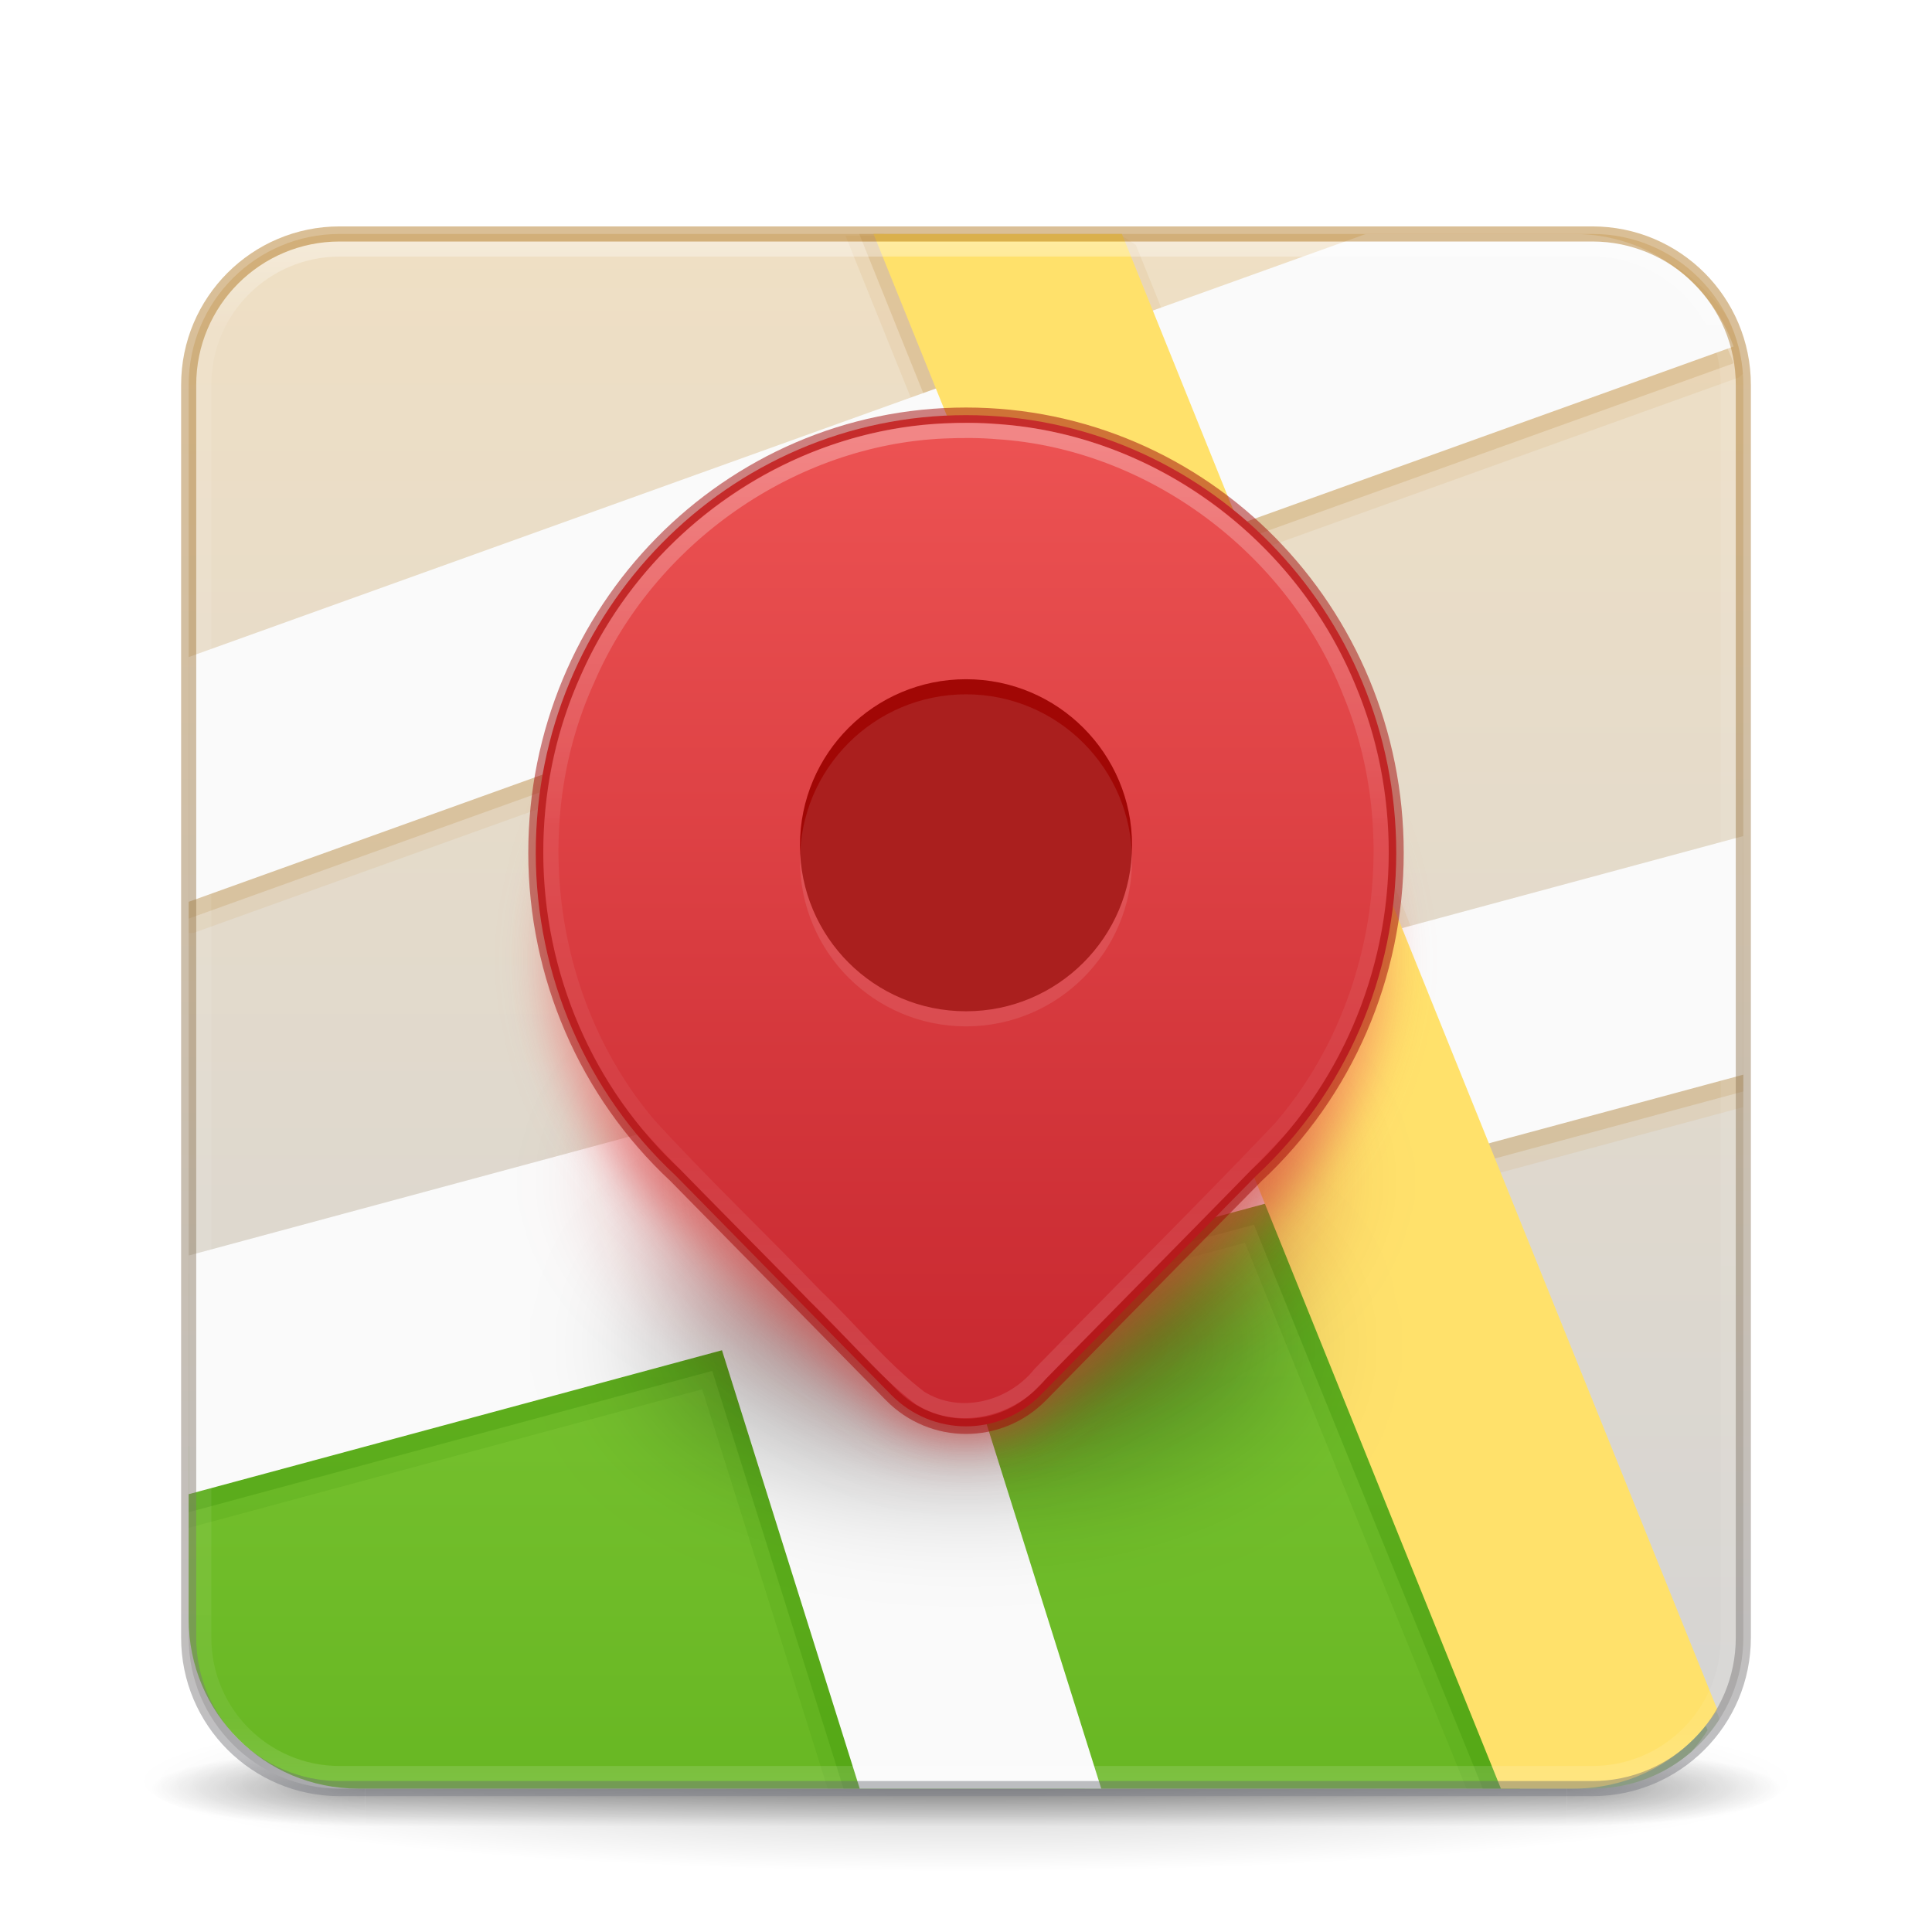
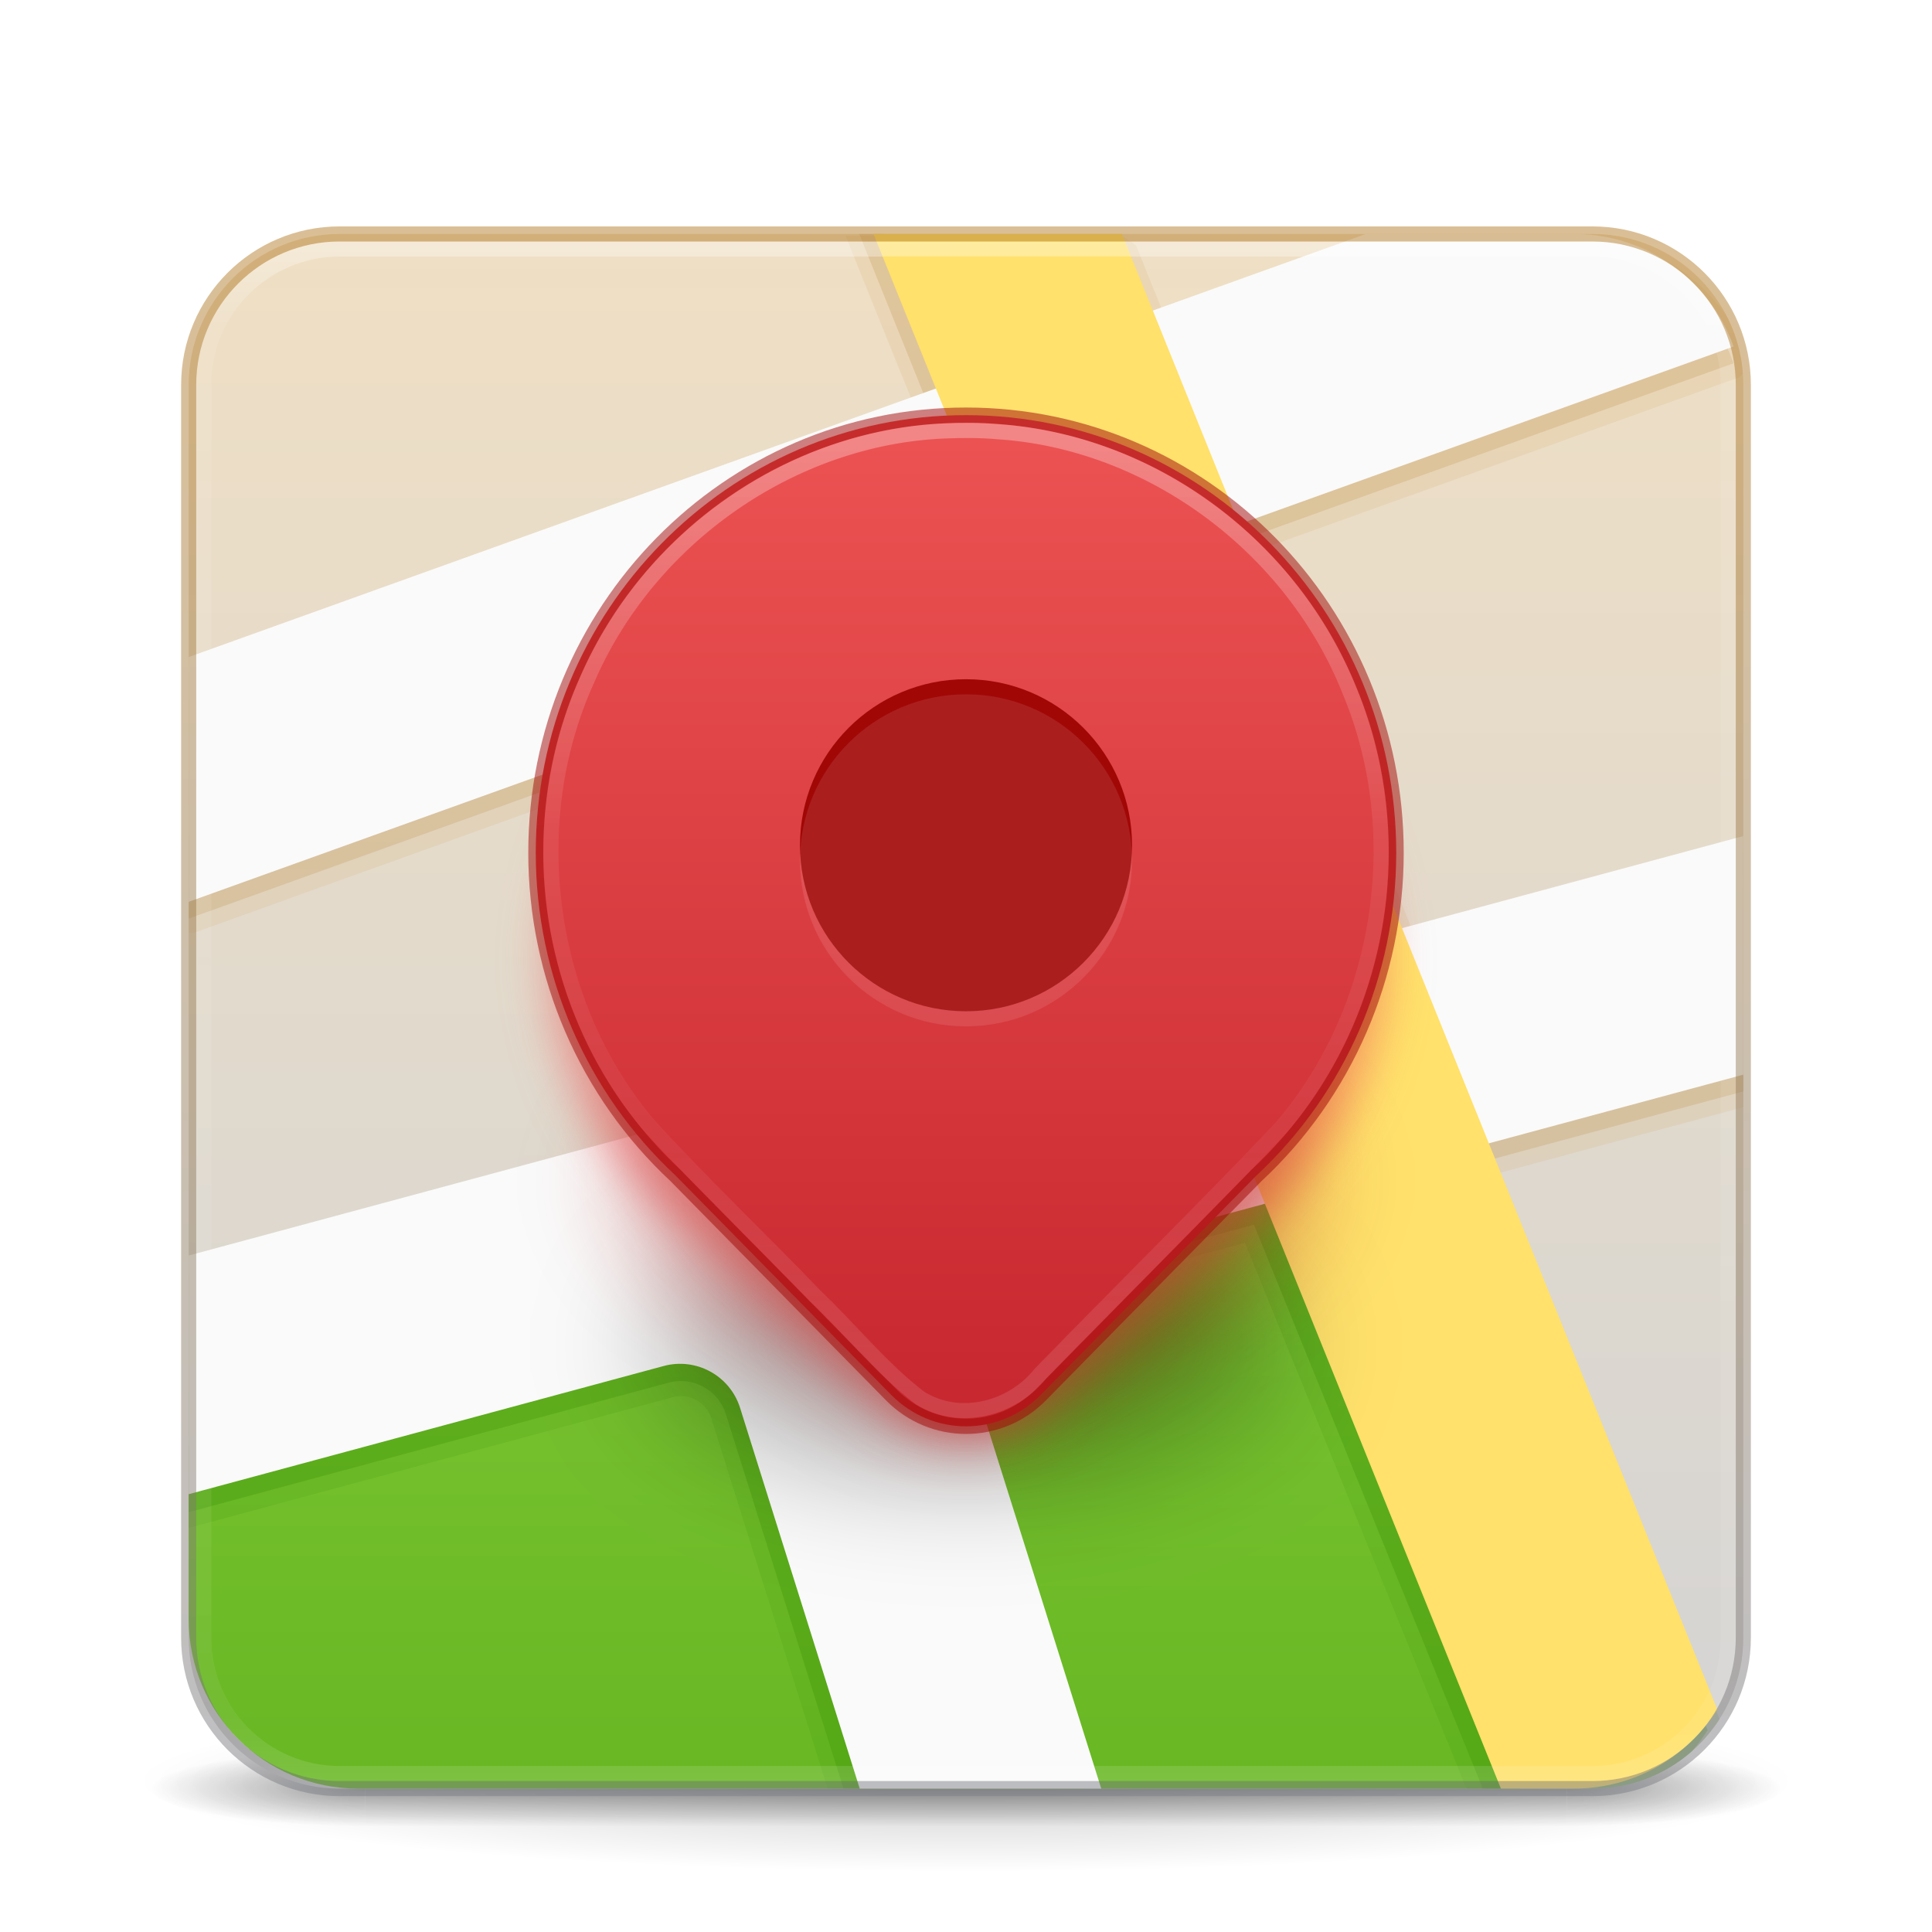
<svg xmlns="http://www.w3.org/2000/svg" xmlns:xlink="http://www.w3.org/1999/xlink" id="svg4379" height="128" width="128" version="1.1">
  <defs id="defs4381">
    <linearGradient gradientTransform="matrix(2.72973,0,0,2.72973,-1.513512,1.486514)" gradientUnits="userSpaceOnUse" xlink:href="#linearGradient3924-776" id="linearGradient3159" y2="43" x2="24" y1="5" x1="24" />
    <linearGradient id="linearGradient3924-776">
      <stop offset="0" style="stop-color:#ffffff;stop-opacity:1" id="stop3124" />
      <stop offset="0.063" style="stop-color:#ffffff;stop-opacity:0.235" id="stop3126" />
      <stop offset="0.951" style="stop-color:#ffffff;stop-opacity:0.157" id="stop3128" />
      <stop offset="1" style="stop-color:#ffffff;stop-opacity:0.392" id="stop3130" />
    </linearGradient>
    <radialGradient gradientTransform="matrix(2.003784,0,0,1.4,27.98813,-17.4)" gradientUnits="userSpaceOnUse" xlink:href="#linearGradient3688-166-749-5" id="radialGradient2455-1" fy="43.5" fx="4.993" r="2.5" cy="43.5" cx="4.993" />
    <linearGradient id="linearGradient3688-166-749-5">
      <stop offset="0" style="stop-color:#181818;stop-opacity:1" id="stop2883-0" />
      <stop offset="1" style="stop-color:#181818;stop-opacity:0" id="stop2885-5" />
    </linearGradient>
    <radialGradient gradientTransform="matrix(2.003784,0,0,1.4,-20.01187,-104.4)" gradientUnits="userSpaceOnUse" xlink:href="#linearGradient3688-464-309-8" id="radialGradient2457-5" fy="43.5" fx="4.993" r="2.5" cy="43.5" cx="4.993" />
    <linearGradient id="linearGradient3688-464-309-8">
      <stop offset="0" style="stop-color:#181818;stop-opacity:1" id="stop2889-9" />
      <stop offset="1" style="stop-color:#181818;stop-opacity:0" id="stop2891-4" />
    </linearGradient>
    <linearGradient gradientUnits="userSpaceOnUse" xlink:href="#linearGradient3702-501-757-0" id="linearGradient2459-7" y2="39.999" x2="25.058" y1="47.028" x1="25.058" />
    <linearGradient id="linearGradient3702-501-757-0">
      <stop offset="0" style="stop-color:#181818;stop-opacity:0" id="stop2895-0" />
      <stop offset="0.5" style="stop-color:#181818;stop-opacity:1" id="stop2897-2" />
      <stop offset="1" style="stop-color:#181818;stop-opacity:0" id="stop2899-6" />
    </linearGradient>
    <linearGradient id="linearGradient3811">
      <stop offset="0" style="stop-color:#000000;stop-opacity:1" id="stop3813" />
      <stop offset="1" style="stop-color:#000000;stop-opacity:0" id="stop3815" />
    </linearGradient>
    <radialGradient gradientTransform="matrix(1.556392,0,0,0.1697883,70.27036,102.1303)" gradientUnits="userSpaceOnUse" xlink:href="#linearGradient3811" id="radialGradient4377" fy="93.468" fx="-4.029" r="35.338" cy="93.468" cx="-4.029" />
    <linearGradient xlink:href="#linearGradient51" id="linearGradient882" x1="62.872" y1="15.907" x2="62.872" y2="118.427" gradientUnits="userSpaceOnUse" />
    <linearGradient id="linearGradient51">
      <stop id="stop50" style="stop-color:#efdfc4;stop-opacity:1" offset="0" />
      <stop id="stop51" style="stop-color:#d4d4d4;stop-opacity:1" offset="1" />
    </linearGradient>
    <linearGradient xlink:href="#linearGradient64" id="linearGradient65" x1="25.15" y1="5.03" x2="25.15" y2="59.232" gradientUnits="userSpaceOnUse" gradientTransform="matrix(1.872727,0,0,1.872727,4.07272,7.072727)" />
    <linearGradient id="linearGradient64">
      <stop style="stop-color:#9bdb4d;stop-opacity:1" offset="0" id="stop64" />
      <stop style="stop-color:#68b723;stop-opacity:1" offset="1" id="stop65" />
    </linearGradient>
    <radialGradient cx="9.692" cy="41.272" fx="9.692" fy="41.272" r="29.069" gradientTransform="matrix(1.289676,0,0,0.7753883,173.5,12.86722)" id="radialGradient-9-0-5-6" gradientUnits="userSpaceOnUse">
      <stop stop-color="#000000" offset="0%" id="stop20-9-0-0" />
      <stop stop-color="#000000" stop-opacity="0" offset="100%" id="stop21-3-3-4" />
    </radialGradient>
    <filter x="-0.209" y="-0.48" width="1.417" height="1.96" filterUnits="objectBoundingBox" id="filter-10-6-6-8">
      <feGaussianBlur stdDeviation="2" in="SourceGraphic" id="feGaussianBlur21-0-1-8" />
    </filter>
    <linearGradient id="linearGradient31">
      <stop style="stop-color:#b6802e;stop-opacity:1" offset="0" id="stop31" />
      <stop style="stop-color:#7e8087;stop-opacity:1" offset="1" id="stop32" />
    </linearGradient>
    <linearGradient xlink:href="#linearGradient67" id="linearGradient68" x1="31.998" y1="12.058" x2="31.998" y2="49.641" gradientUnits="userSpaceOnUse" />
    <linearGradient id="linearGradient67">
      <stop style="stop-color:#ed5353;stop-opacity:1" offset="0" id="stop67" />
      <stop style="stop-color:#c6262e;stop-opacity:1" offset="1" id="stop68" />
    </linearGradient>
    <linearGradient id="linearGradient72">
      <stop id="stop69" style="stop-color:#ffffff;stop-opacity:1" offset="0" />
      <stop id="stop70" style="stop-color:#ffffff;stop-opacity:0.235" offset="0.407" />
      <stop id="stop71" style="stop-color:#ffffff;stop-opacity:0.157" offset="0.727" />
      <stop id="stop72" style="stop-color:#ffffff;stop-opacity:0.392" offset="1" />
    </linearGradient>
    <linearGradient xlink:href="#linearGradient31" id="linearGradient32" x1="-65.752" y1="15.614" x2="-65.752" y2="118.923" gradientUnits="userSpaceOnUse" gradientTransform="translate(154)" />
    <linearGradient xlink:href="#linearGradient72" id="linearGradient69" gradientUnits="userSpaceOnUse" gradientTransform="matrix(2.682555,0,0,2.689767,-102.3813,-1.299829)" x1="62.343" y1="11.325" x2="62.343" y2="34.831" />
    <filter style="color-interpolation-filters:sRGB" id="filter2" x="-0.068" y="-0.058" width="1.136" height="1.115">
      <feGaussianBlur stdDeviation="1.612" id="feGaussianBlur2" />
    </filter>
    <filter style="color-interpolation-filters:sRGB" id="filter2-0" x="-0.175" y="-0.149" width="1.351" height="1.298">
      <feGaussianBlur stdDeviation="4.165" id="feGaussianBlur2-9" />
    </filter>
  </defs>
  <path d="M 119,118 A 55,6 0 0 1 9,118 55,6 0 1 1 119,118 Z" id="path3041" style="color:#000000;display:inline;overflow:visible;visibility:visible;opacity:0.2;fill:url(#radialGradient4377);fill-opacity:1;fill-rule:nonzero;stroke:none;stroke-width:1;marker:none;enable-background:accumulate" />
  <g transform="matrix(2.699999,0,0,0.5555561,-0.8000019,94.88888)" id="g2036" style="display:inline">
    <g transform="matrix(1.052632,0,0,1.285713,-1.263158,-13.42854)" id="g3712" style="opacity:0.4">
      <rect width="5" height="7" x="38" y="40" id="rect2801" style="fill:url(#radialGradient2455-1);fill-opacity:1;stroke:none" />
      <rect width="5" height="7" x="-10" y="-47" transform="scale(-1,-1)" id="rect3696" style="fill:url(#radialGradient2457-5);fill-opacity:1;stroke:none" />
      <rect width="28" height="7" x="10" y="40" id="rect3700" style="fill:url(#linearGradient2459-7);fill-opacity:1;stroke:none" />
    </g>
  </g>
  <rect width="103" height="103" rx="10" ry="10" x="12.5" y="15.5" id="rect5505-21-3" style="color:#000000;display:inline;overflow:visible;visibility:visible;fill:url(#linearGradient882);fill-opacity:1;fill-rule:nonzero;stroke:none;stroke-width:1;marker:none;enable-background:accumulate" />
  <path id="path63-6-7-2" style="font-variation-settings:normal;baseline-shift:baseline;display:inline;overflow:visible;opacity:0.15;vector-effect:none;fill:#cfa25e;fill-opacity:1;stroke-width:1;stroke-linecap:round;stroke-linejoin:round;stroke-miterlimit:4;stroke-dasharray:none;stroke-dashoffset:0;stroke-opacity:1;-inkscape-stroke:none;enable-background:accumulate;stop-color:#000000;stop-opacity:1" d="M 73.867 15.58 C 73.791 15.583 73.713 15.593 73.631 15.613 L 56.014 15.613 L 60.457 26.635 L 12.5 43.586 L 12.5 61.799 C 12.606 61.811 12.719 61.812 12.838 61.801 L 67.15 42.279 L 77.121 66.984 C 77.702 67.207 78.248 67.794 78.889 67.418 L 92.293 63.801 L 97.713 77.236 C 98.294 77.459 98.84 78.045 99.48 77.67 C 104.821 76.229 110.16 74.788 115.5 73.348 L 115.5 55.559 C 115.388 55.546 115.27 55.548 115.145 55.564 L 93.484 61.41 L 83.408 36.436 L 115.191 25.012 C 115.295 24.936 115.39 24.852 115.473 24.762 C 115.378 23.45 115.033 22.209 114.484 21.088 C 112.307 17.816 108.504 15.648 104.543 15.619 C 99.829 15.618 95.11 15.595 90.398 15.631 C 87.223 16.668 84.093 17.881 80.936 18.986 L 76.945 20.42 L 75.258 16.238 C 74.819 15.938 74.403 15.561 73.867 15.58 z " />
  <path id="path63-6-7" style="font-variation-settings:normal;baseline-shift:baseline;display:inline;overflow:visible;opacity:0.2;vector-effect:none;fill:#b6802e;fill-opacity:1;stroke-width:1;stroke-linecap:round;stroke-linejoin:round;stroke-miterlimit:4;stroke-dasharray:none;stroke-dashoffset:0;stroke-opacity:1;-inkscape-stroke:none;enable-background:accumulate;stop-color:#000000;stop-opacity:1" d="M 56.928 15.5 L 61.494 26.854 L 12.5 44.646 L 12.5 60.859 L 67.719 41.012 L 78.049 66.609 L 92.889 62.605 L 82.092 35.846 L 114.854 24.07 C 113.308 19.716 109.161 16.613 104.264 16.613 L 90.496 16.613 L 76.377 21.688 L 58.549 15.5 L 56.928 15.5 z M 92.889 62.605 L 98.641 76.861 L 115.5 72.312 L 115.5 56.504 L 92.889 62.605 z " />
  <path id="path64" style="font-variation-settings:normal;vector-effect:none;fill:url(#linearGradient65);fill-opacity:1;stroke:none;stroke-width:1;stroke-linecap:butt;stroke-linejoin:miter;stroke-miterlimit:4;stroke-dasharray:none;stroke-dashoffset:0;stroke-opacity:0.5;-inkscape-stroke:none;marker:none" d="M 86.568,75.903 12.5,95.797 v 11.467 c 0,6.225 5.011,11.236 11.236,11.236 h 76.961 z" />
-   <path id="path3-5" style="baseline-shift:baseline;display:inline;overflow:visible;vector-effect:none;fill:#3a9104;stroke-width:1;stroke-linecap:round;stroke-linejoin:round;enable-background:accumulate;stop-color:#000000;font-variation-settings:normal;opacity:0.15;fill-opacity:1;stroke-miterlimit:4;stroke-dasharray:none;stroke-dashoffset:0;stroke-opacity:1;-inkscape-stroke:none;stop-opacity:1" d="M 77.029 65.934 C 76.879 65.928 76.725 65.961 76.564 66.055 L 12.5 83.34 L 12.5 101.223 L 46.523 92.041 C 49.295 100.861 52.066 109.68 54.838 118.5 L 72.934 118.5 C 69.689 108.18 66.444 97.859 63.199 87.539 L 82.482 82.336 L 97.162 118.5 L 105.5 118.5 C 109.047 118.5 112.151 116.671 113.926 113.902 C 113.763 113.394 113.474 112.903 113.312 112.395 C 108.516 100.51 103.72 88.625 98.924 76.74 C 98.415 76.344 97.9 75.967 97.221 76.096 L 82.066 75.738 L 78.332 66.488 C 77.896 66.321 77.48 65.951 77.029 65.934 z " />
-   <path id="path3" style="baseline-shift:baseline;display:inline;overflow:visible;vector-effect:none;fill:#3a9104;stroke-width:1;stroke-linecap:round;stroke-linejoin:round;enable-background:accumulate;stop-color:#000000;font-variation-settings:normal;opacity:0.3;fill-opacity:1;stroke-miterlimit:4;stroke-dasharray:none;stroke-dashoffset:0;stroke-opacity:1;-inkscape-stroke:none;stop-opacity:1" d="M 77.404 66.863 L 12.5 84.375 L 12.5 100.188 L 47.189 90.826 L 55.885 118.5 L 71.887 118.5 L 61.934 86.846 L 83.076 81.141 L 98.24 118.5 L 105.5 118.5 C 108.017 118.5 110.312 117.579 112.066 116.055 C 112.458 115.609 112.815 115.13 113.133 114.625 L 97.996 77.115 L 81.385 76.723 L 77.404 66.863 z " />
-   <path id="path63-6" style="baseline-shift:baseline;display:inline;overflow:visible;vector-effect:none;fill:#fafafa;stroke-width:1;stroke-linecap:round;stroke-linejoin:round;enable-background:accumulate;stop-color:#000000" d="M 90.496,15.5 12.5,43.532 V 59.747 L 114.853,22.958 C 113.307,18.603 109.161,15.5 104.264,15.5 Z M 115.5,55.391 12.5,83.182 V 98.994 L 47.833,89.458 56.959,118.5 H 72.961 L 62.577,85.479 115.5,71.199 Z" />
+   <path id="path3-5" style="font-variation-settings:normal;baseline-shift:baseline;display:inline;overflow:visible;opacity:0.15;vector-effect:none;fill:#3a9104;fill-opacity:1;stroke-width:1;stroke-linecap:round;stroke-linejoin:round;stroke-miterlimit:4;stroke-dasharray:none;stroke-dashoffset:0;stroke-opacity:1;-inkscape-stroke:none;enable-background:accumulate;stop-color:#000000;stop-opacity:1" d="m 77.029,65.934 c -0.15,-0.006 -0.305,0.027 -0.465,0.121 L 12.5,83.34 V 101.223 L 44.593,92.562 c 1.066,-0.288 2.199,0.333 2.53,1.387 2.572,8.184 5.143,16.367 7.715,24.551 H 72.934 C 69.689,108.18 66.444,97.859 63.199,87.539 L 82.482,82.336 97.162,118.5 H 105.5 c 3.547,0 6.651,-1.829 8.426,-4.598 -0.163,-0.508 -0.452,-0.999 -0.613,-1.508 -4.796,-11.885 -9.593,-23.769 -14.389,-35.654 -0.509,-0.396 -1.024,-0.773 -1.703,-0.645 l -15.154,-0.357 -3.734,-9.25 c -0.436,-0.167 -0.852,-0.538 -1.303,-0.555 z" />
+   <path id="path3" style="font-variation-settings:normal;baseline-shift:baseline;display:inline;overflow:visible;opacity:0.3;vector-effect:none;fill:#3a9104;fill-opacity:1;stroke-width:1;stroke-linecap:round;stroke-linejoin:round;stroke-miterlimit:4;stroke-dasharray:none;stroke-dashoffset:0;stroke-opacity:1;-inkscape-stroke:none;enable-background:accumulate;stop-color:#000000;stop-opacity:1" d="M 77.404,66.863 12.5,84.375 v 15.812 l 31.793,-8.58 a 3.125,3.125 28.727 0 1 3.796,2.08 L 55.885,118.5 H 71.887 L 61.934,86.846 83.076,81.141 98.24,118.5 H 105.5 c 2.517,0 4.812,-0.921 6.566,-2.445 0.392,-0.446 0.748,-0.925 1.066,-1.43 L 97.996,77.115 81.385,76.723 Z" />
+   <path id="path63-6" style="baseline-shift:baseline;display:inline;overflow:visible;vector-effect:none;fill:#fafafa;stroke-width:1;stroke-linecap:round;stroke-linejoin:round;enable-background:accumulate;stop-color:#000000" d="M 90.496,15.5 12.5,43.532 V 59.747 L 114.853,22.958 C 113.307,18.603 109.161,15.5 104.264,15.5 Z M 115.5,55.391 12.5,83.182 v 15.812 l 31.471,-8.493 a 4.167,4.167 28.726 0 1 5.061,2.774 L 56.959,118.5 H 72.961 L 62.577,85.479 115.5,71.199 Z" />
  <path id="path58-3" style="baseline-shift:baseline;display:inline;overflow:visible;vector-effect:none;fill:#ffe16b;stroke-width:1;stroke-linecap:round;stroke-linejoin:round;enable-background:accumulate;stop-color:#000000" d="m 57.873,15.5 41.566,103 h 4.824 c 4.017,0 7.528,-2.088 9.514,-5.241 L 74.329,15.5 Z" />
  <ellipse id="Shadow-6-7" fill="url(#radialGradient-9)" fill-rule="nonzero" opacity="0.581" filter="url(#filter-10)" cx="186" cy="44.867" rx="11.5" ry="5" style="opacity:0.3;fill:url(#radialGradient-9-0-5-6);stroke-width:0.534;filter:url(#filter-10-6-6-8)" transform="matrix(1.872727,0,0,1.872727,-284.3273,5.072727)" />
  <rect width="101" height="101" rx="9" ry="9" x="13.5" y="16.5" id="rect6741-7" style="opacity:0.4;fill:none;stroke:url(#linearGradient3159);stroke-width:1;stroke-linecap:round;stroke-linejoin:round;stroke-miterlimit:4;stroke-dasharray:none;stroke-dashoffset:0;stroke-opacity:1" />
  <rect width="103" height="103" rx="10" ry="10" x="12.5" y="15.5" id="rect5505-21-6" style="color:#000000;display:inline;overflow:visible;visibility:visible;opacity:0.5;fill:none;stroke:url(#linearGradient32);stroke-width:1;stroke-linecap:round;stroke-linejoin:round;stroke-miterlimit:4;stroke-dasharray:none;stroke-dashoffset:0;stroke-opacity:1;marker:none;enable-background:accumulate;font-variation-settings:normal;vector-effect:none;fill-opacity:1;-inkscape-stroke:none;stop-color:#000000;stop-opacity:1" />
  <path id="rect52-9-1" style="font-variation-settings:normal;vector-effect:none;fill:#ed5353;fill-opacity:1;stroke:none;stroke-width:1.117;stroke-linecap:round;stroke-linejoin:round;stroke-miterlimit:4;stroke-dasharray:none;stroke-dashoffset:0;stroke-opacity:0.5;-inkscape-stroke:none;filter:url(#filter2);opacity:0.558" d="m 63.998,27.504 c -15.741,8.11e-4 -28.502,12.979 -28.503,28.988 -1.59e-4,8.136 3.361,15.898 9.264,21.39 l 14.282,14.527 a 7.01,7.13 0 0 0 9.915,4.32e-4 L 83.24,77.883 C 89.143,72.391 92.504,64.629 92.504,56.493 92.503,40.482 79.741,27.503 63.998,27.504 Z" transform="matrix(0.9652488,0,0,0.8310629,2.22408,16.61793)" />
  <path id="rect52-9-1-0" style="font-variation-settings:normal;opacity:0.3;mix-blend-mode:normal;vector-effect:none;fill:#a10705;fill-opacity:1;stroke:none;stroke-width:1.628;stroke-linecap:round;stroke-linejoin:round;stroke-miterlimit:4;stroke-dasharray:none;stroke-dashoffset:0;stroke-opacity:0.5;-inkscape-stroke:none;filter:url(#filter2-0)" d="m 63.998,27.504 c -15.741,8.11e-4 -28.502,12.979 -28.503,28.988 -1.59e-4,8.136 3.361,15.898 9.264,21.39 l 14.282,14.527 a 7.01,7.13 0 0 0 9.915,4.32e-4 L 83.24,77.883 C 89.143,72.391 92.504,64.629 92.504,56.493 92.503,40.482 79.741,27.503 63.998,27.504 Z" transform="matrix(0.7914925,0,0,0.4767665,13.34448,51.29305)" />
  <path id="rect52-9" style="font-variation-settings:normal;vector-effect:none;fill:url(#linearGradient68);fill-opacity:1;stroke:#a10705;stroke-width:0.557;stroke-linecap:round;stroke-linejoin:round;stroke-miterlimit:4;stroke-dasharray:none;stroke-dashoffset:0;stroke-opacity:0.5;-inkscape-stroke:none" d="M 31.999,12 C 23.163,12 16,19.163 16,27.999 c -8.9e-5,4.491 1.887,8.774 5.2,11.805 l 8.017,8.018 a 3.935,3.935 0.002 0 0 5.565,2.38e-4 L 42.8,39.804 C 46.113,36.773 48,32.49 48,27.999 48,19.162 40.836,11.999 31.999,12 Z" transform="matrix(1.781518,0,0,1.811882,6.991434,5.761656)" />
  <path id="rect52-9-2" style="font-variation-settings:normal;vector-effect:none;fill:none;fill-opacity:1;stroke:url(#linearGradient69);stroke-width:1;stroke-linecap:round;stroke-linejoin:round;stroke-miterlimit:4;stroke-dasharray:none;stroke-dashoffset:0;stroke-opacity:1;-inkscape-stroke:none;opacity:0.3;stop-color:#000000;stop-opacity:1" d="m 62.559,28.552 c -10.105,0.423 -19.616,7.074 -23.662,16.493 -4.336,9.546 -2.682,21.503 4.064,29.469 3.562,3.907 7.404,7.552 11.066,11.367 2.334,2.214 4.372,4.793 6.925,6.739 2.603,1.638 6.1,0.745 7.978,-1.611 5.285,-5.434 10.691,-10.754 15.908,-16.252 6.707,-7.755 8.563,-19.404 4.605,-28.917 -3.789,-9.606 -13.197,-16.592 -23.366,-17.24 -1.169,-0.101 -2.345,-0.097 -3.517,-0.048 z" />
  <circle style="font-variation-settings:normal;vector-effect:none;fill:#a10705;fill-opacity:1;stroke:none;stroke-width:1;stroke-linecap:round;stroke-linejoin:round;stroke-miterlimit:4;stroke-dasharray:none;stroke-dashoffset:0;stroke-opacity:1;-inkscape-stroke:none;marker:none" id="path73" cx="64" cy="56" r="11" />
  <circle style="font-variation-settings:normal;opacity:0.1;vector-effect:none;fill:#fafafa;fill-opacity:1;stroke:none;stroke-width:1;stroke-linecap:round;stroke-linejoin:round;stroke-miterlimit:4;stroke-dasharray:none;stroke-dashoffset:0;stroke-opacity:1;-inkscape-stroke:none;marker:none" id="path73-0" cx="64" cy="57" r="11" />
</svg>
